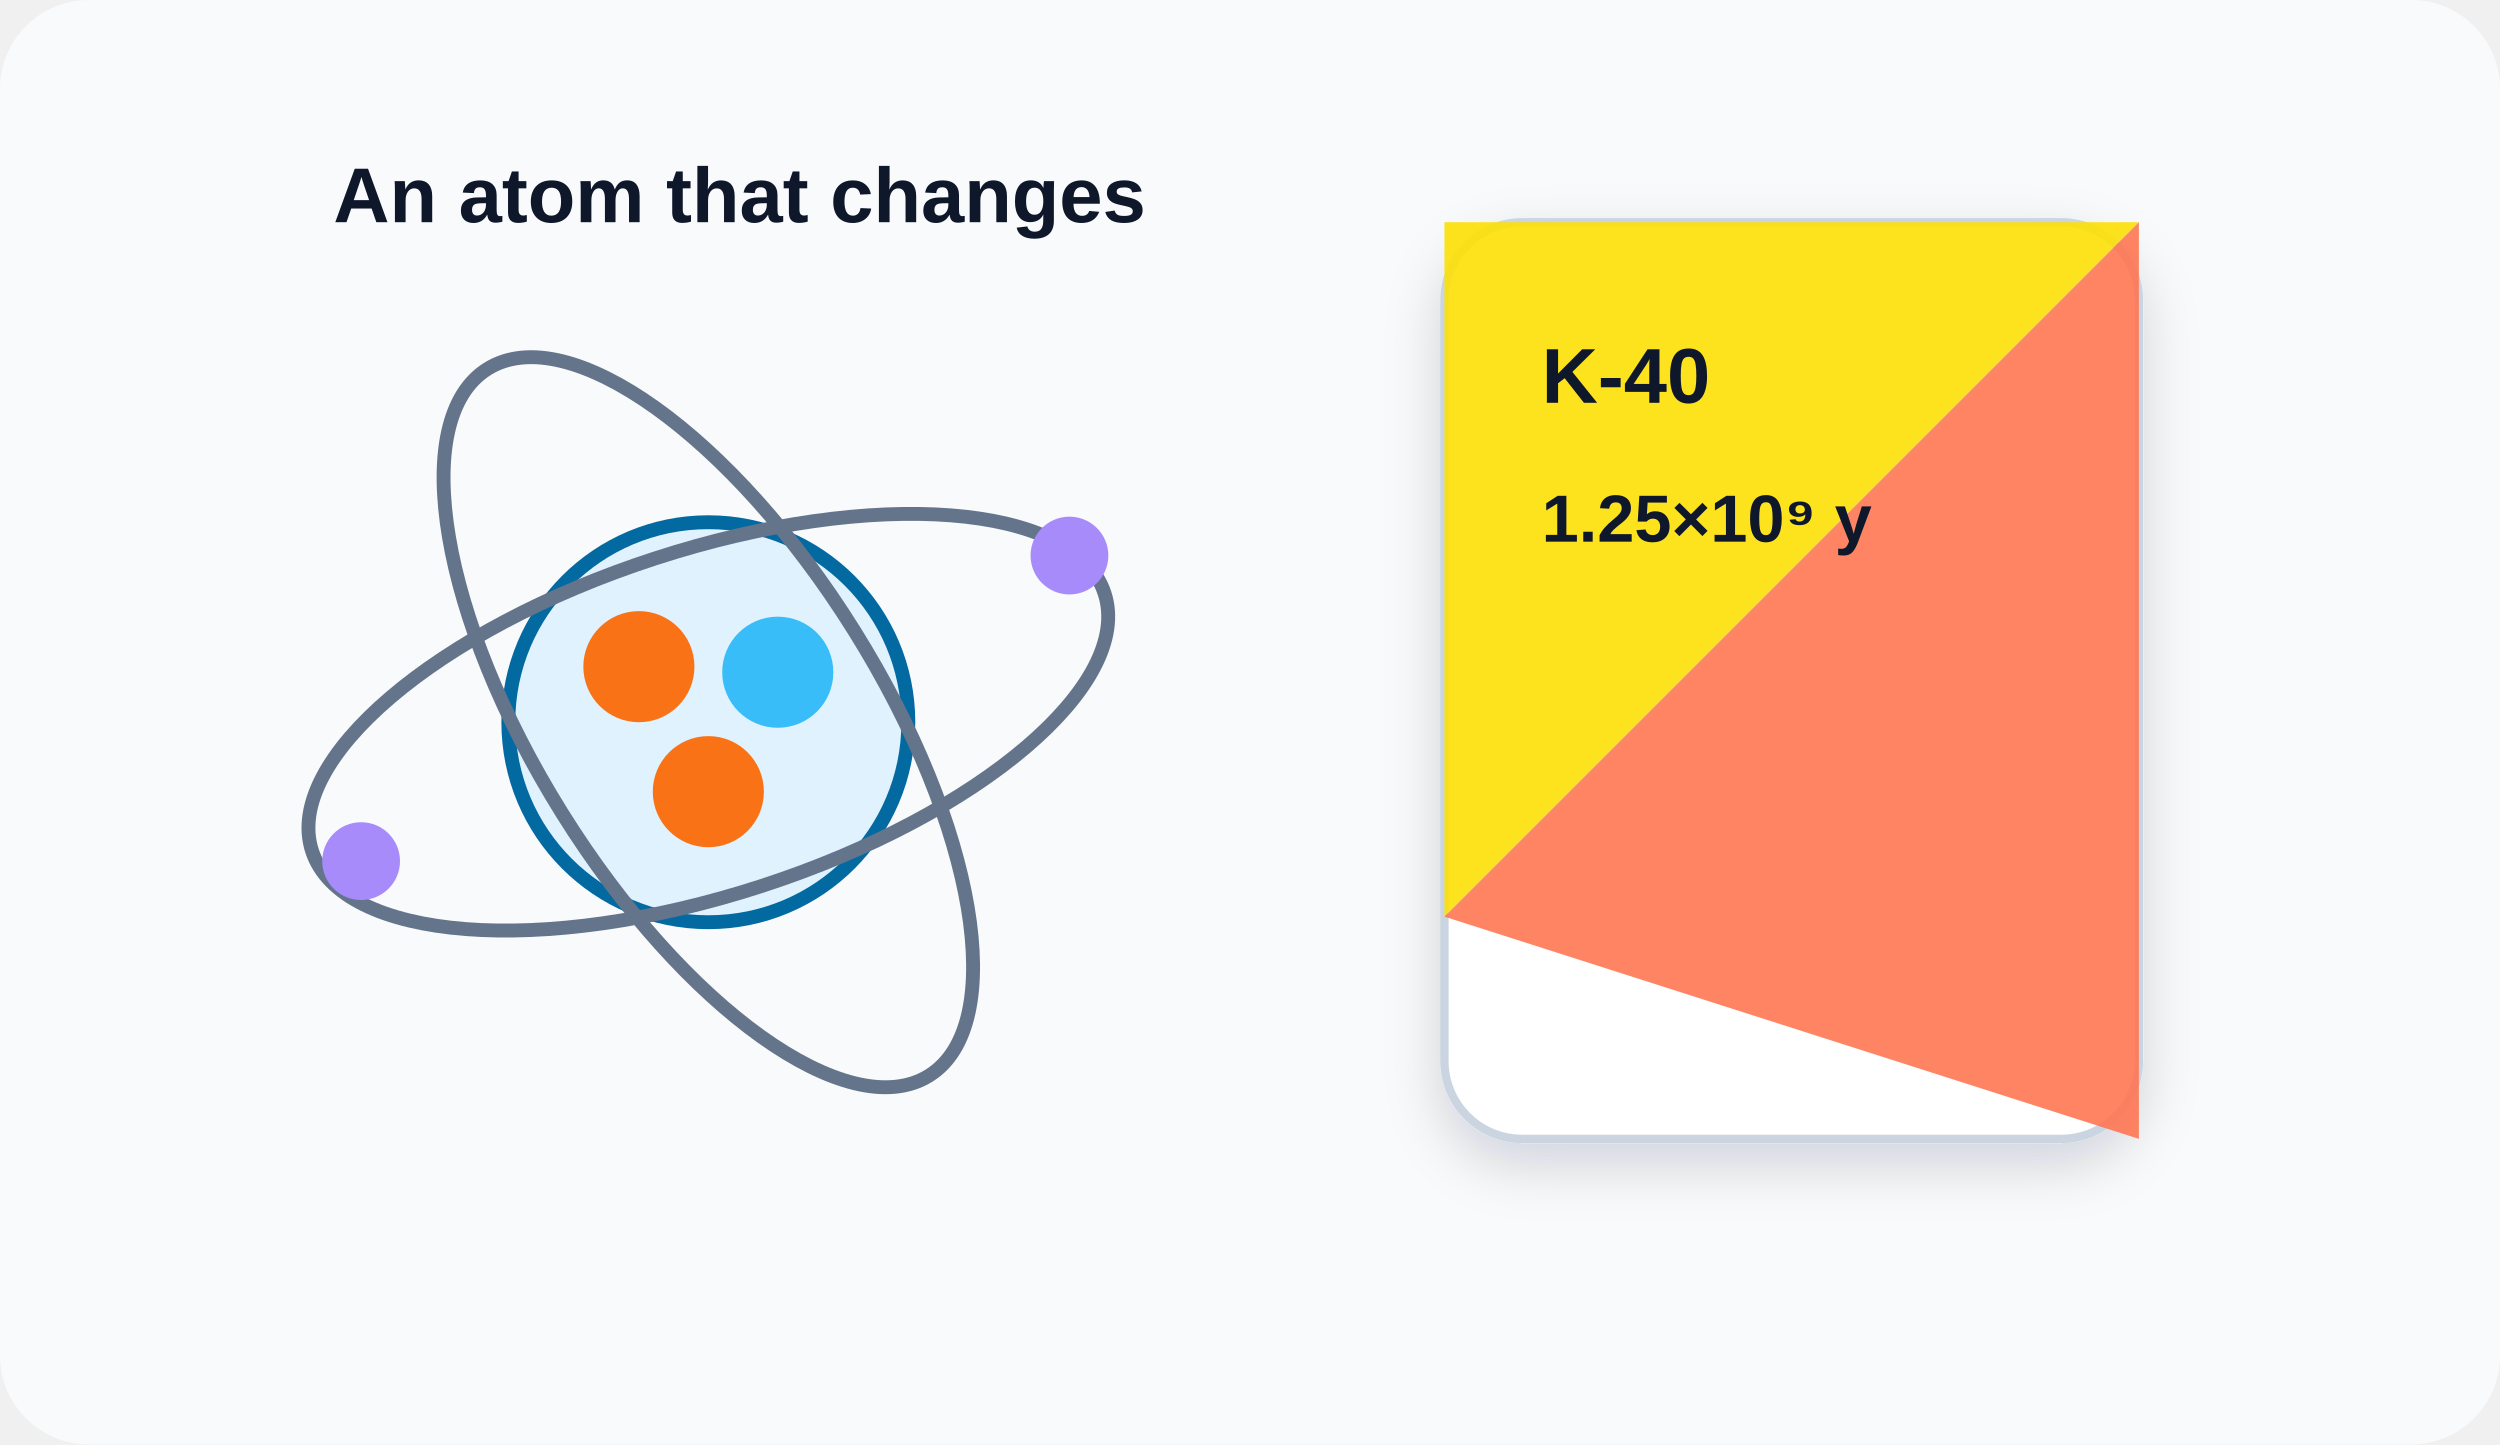
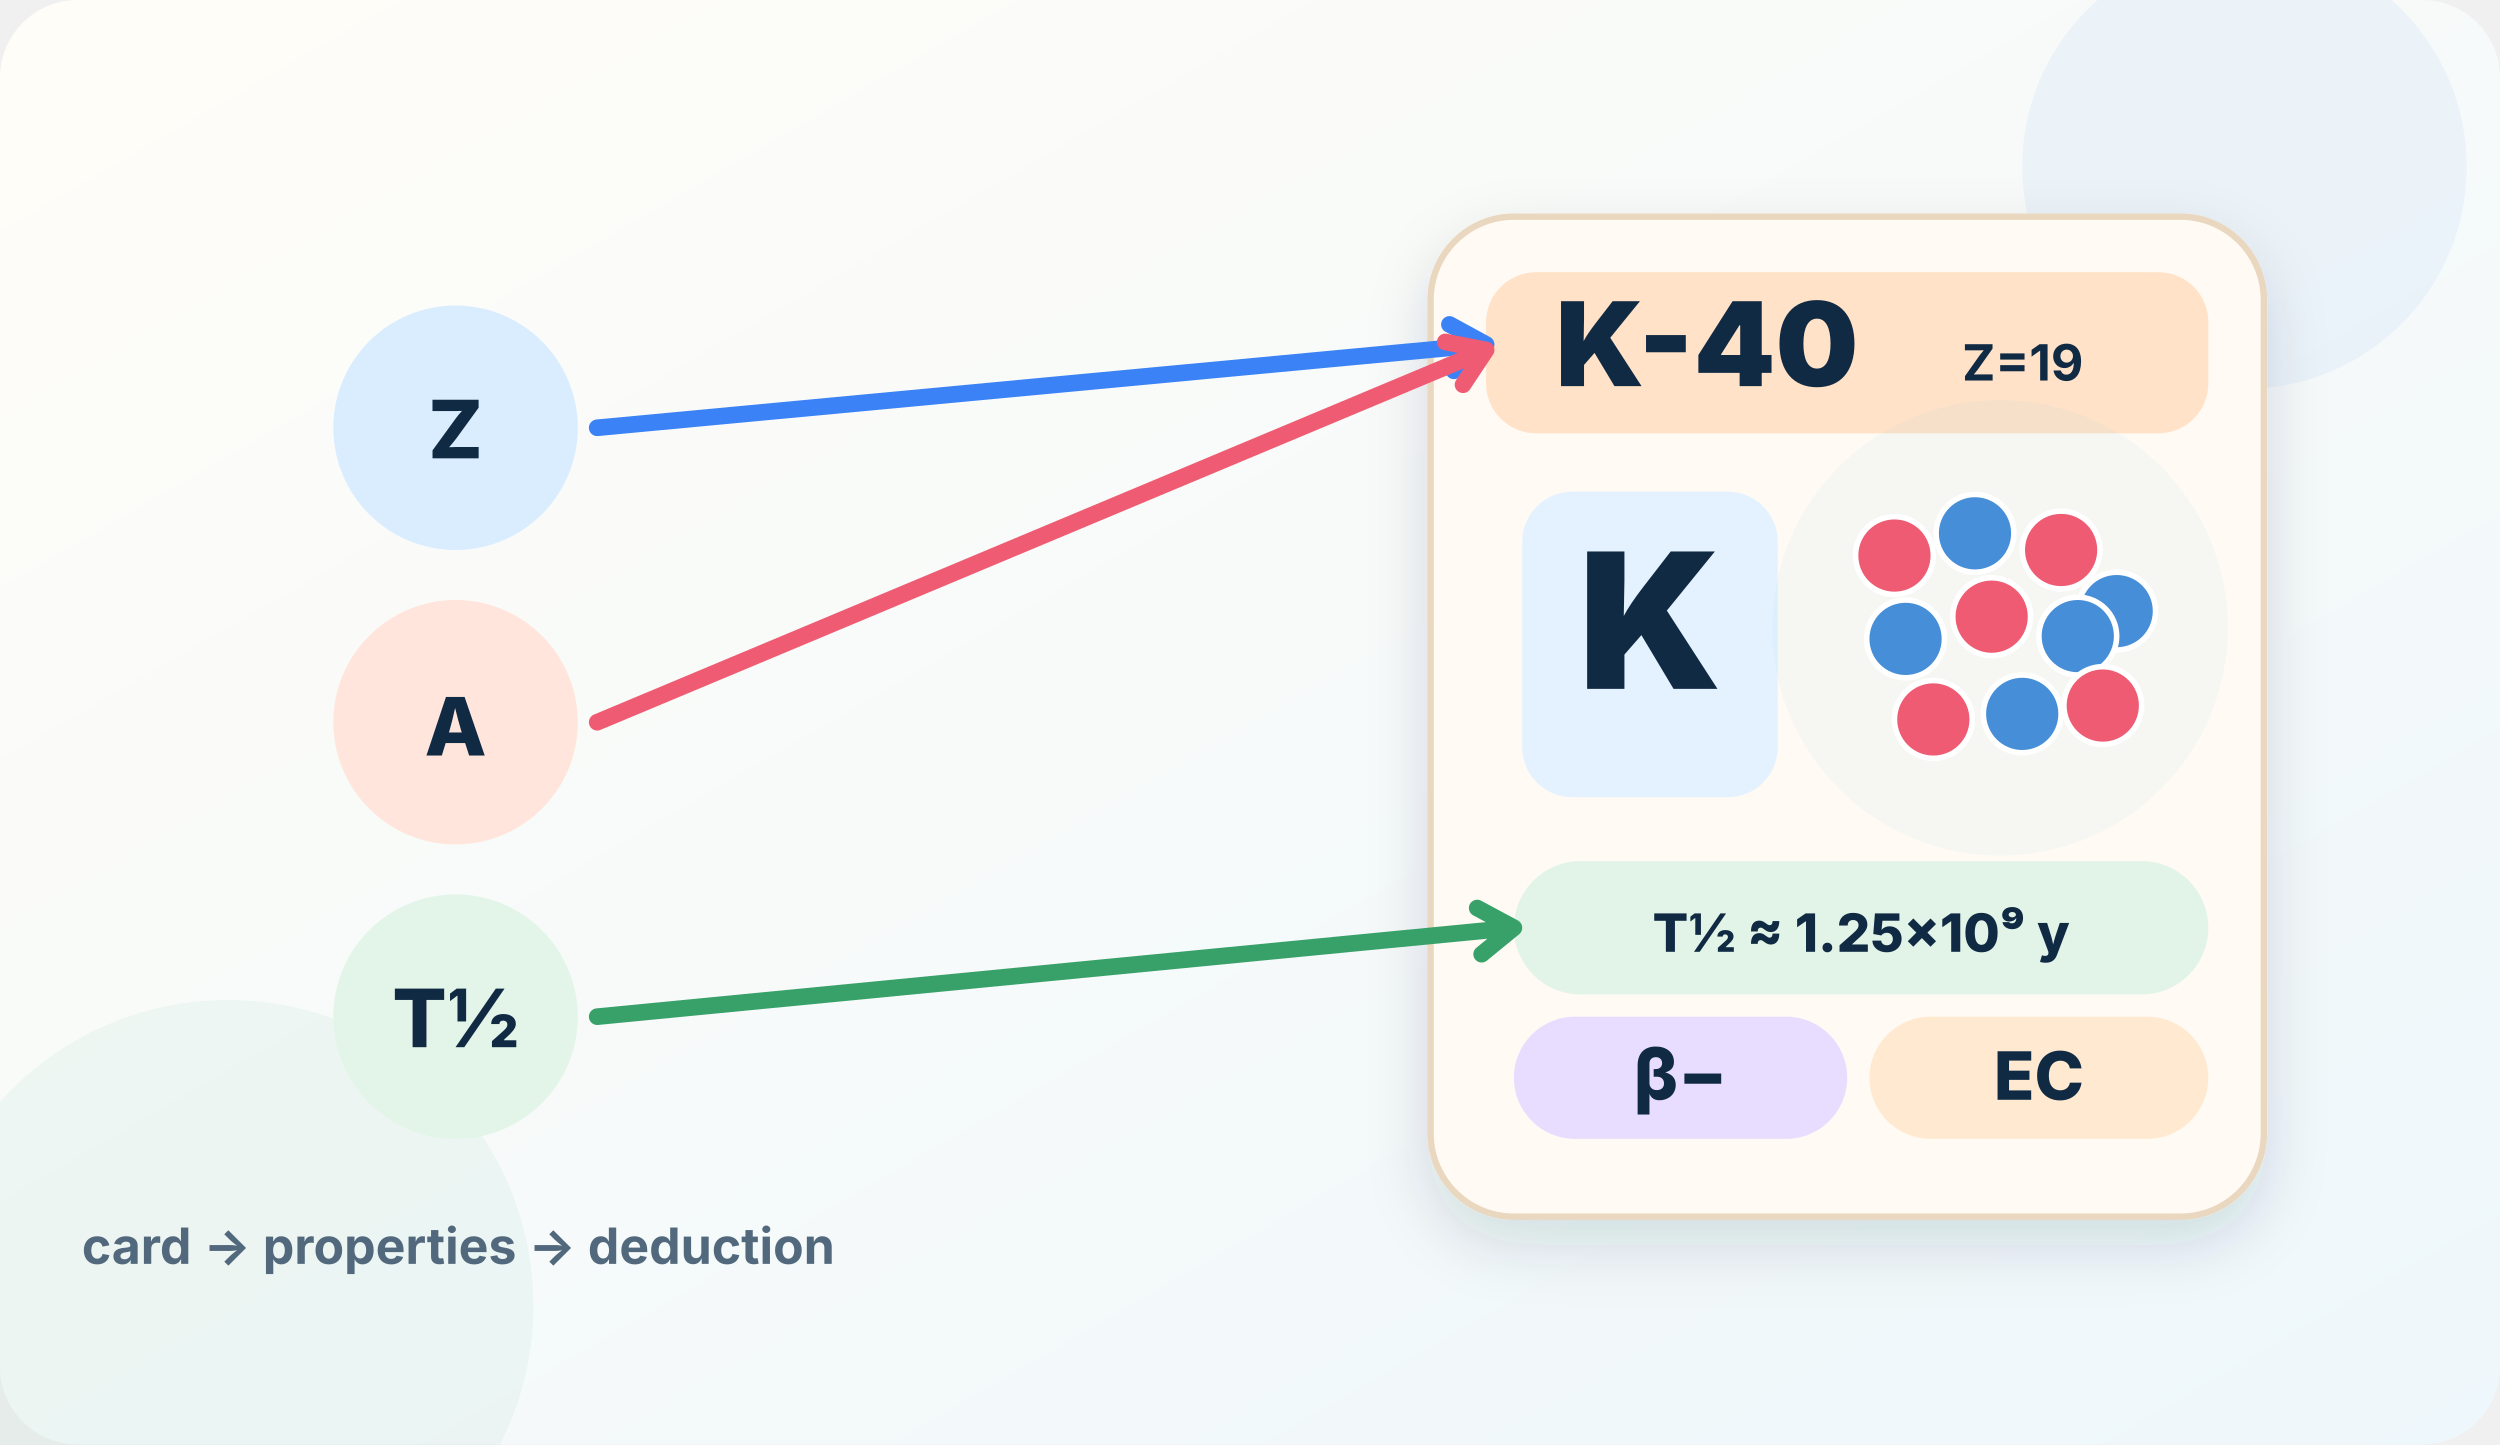
- <svg xmlns="http://www.w3.org/2000/svg" width="900" height="520" viewBox="0 0 900 520">
+ <svg xmlns="http://www.w3.org/2000/svg" width="900" height="520" viewBox="0 0 900 520" role="img">
  <defs>
+     <linearGradient id="bg" x1="0" x2="1" y1="0" y2="1">
+       <stop offset="0" stop-color="#fffdf8" />
+       <stop offset="1" stop-color="#eef7fb" />
+     </linearGradient>
+     <linearGradient id="card" x1="0" x2="1">
+       <stop offset="0" stop-color="#ffffff" />
+       <stop offset="1" stop-color="#f8fbfd" />
+     </linearGradient>
    <filter id="shadow" x="-20%" y="-20%" width="140%" height="140%">
-       <feDropShadow dx="0" dy="8" stdDeviation="10" flood-color="#0f172a" flood-opacity="0.16" />
+       <feDropShadow dx="0" dy="9" stdDeviation="11" flood-color="#17324d" flood-opacity="0.14" />
    </filter>
-     <style>text{font-family:Arial, Helvetica, sans-serif;fill:#0f172a} .small{font-size:24px;font-weight:700} .tiny{font-size:18px;font-weight:600;fill:#334155} .label{font-size:28px;font-weight:900} .card{fill:#fff;stroke:#cbd5e1;stroke-width:3;rx:28;filter:url(#shadow)} .p{fill:#f97316} .n{fill:#38bdf8} .e{fill:#a78bfa} .alpha{fill:#fde006} .beta{fill:#63b5c1} .orange{fill:#ff744f} .gamma{fill:#ffd0c5}</style>
+     <filter id="soft" x="-30%" y="-30%" width="160%" height="160%">
+       <feGaussianBlur stdDeviation="7" />
+     </filter>
+     <style>
+     text{font-family:Inter,Arial,Helvetica,sans-serif;fill:#102a43}
+     .big{font-size:42px;font-weight:850}
+     .mid{font-size:29px;font-weight:800}
+     .label{font-size:23px;font-weight:750}
+     .small{font-size:18px;font-weight:700}
+     .tiny{font-size:15px;font-weight:650}
+     .muted{fill:#52697d}
+     .panel{fill:url(#card);stroke:#d5e2ea;stroke-width:2.5;filter:url(#shadow)}
+     .thin{stroke:#6b879c;stroke-width:3;fill:none;stroke-linecap:round;stroke-linejoin:round}
+     .arrow{stroke:#3b82f6;stroke-width:6;fill:none;stroke-linecap:round;stroke-linejoin:round}
+   </style>
  </defs>
-   <rect width="100%" height="100%" fill="#f8fafc" rx="32" />
-   <rect x="520" y="80" width="250" height="330" class="card" />
-   <path d="M520 80 L770 80 L520 330 Z" fill="#fde006" opacity="0.9" />
-   <path d="M770 80 L770 410 L520 330 Z" fill="#ff744f" opacity="0.88" />
-   <text x="555" y="145" class="label">K-40</text>
-   <text x="555" y="195" class="small">1.25×10⁹ y</text>
-   <circle cx="255" cy="260" r="72" fill="#e0f2fe" stroke="#0369a1" stroke-width="5" />
-   <circle cx="230" cy="240" r="20" class="p" />
-   <circle cx="280" cy="242" r="20" class="n" />
-   <circle cx="255" cy="285" r="20" class="p" />
-   <ellipse cx="255" cy="260" rx="150" ry="62" fill="none" stroke="#64748b" stroke-width="5" transform="rotate(-18 255 260)" />
-   <ellipse cx="255" cy="260" rx="150" ry="62" fill="none" stroke="#64748b" stroke-width="5" transform="rotate(58 255 260)" />
-   <circle cx="130" cy="310" r="14" class="e" />
-   <circle cx="385" cy="200" r="14" class="e" />
-   <text x="120" y="80" class="label">An atom that changes</text>
-   <text x="105" y="455" class="tiny" />
+   <rect width="900" height="520" rx="28" fill="url(#bg)" />
+   <circle cx="808" cy="60" r="80" fill="#3b82f6" opacity="0.06" />
+   <circle cx="82" cy="470" r="110" fill="#3aa17e" opacity="0.055" />
+   <rect x="515" y="78" width="300" height="360" rx="30" fill="#fffaf3" stroke="#ead7bf" stroke-width="2.3" filter="url(#shadow)" />
+   <rect x="535" y="98" width="260" height="58" rx="18" fill="#ffe2c7" />
+   <text x="560" y="139" class="big">K-40</text>
+   <text x="750" y="137" class="small" text-anchor="end">Z=19</text>
+   <rect x="548" y="177" width="92" height="110" rx="18" fill="#e4f2ff" />
+   <text x="594" y="248" text-anchor="middle" font-size="68" font-weight="900">K</text>
+   <circle cx="720" cy="226" r="82" fill="#7ec8f5" opacity="0.07" />
+   <circle cx="682" cy="200" r="14" fill="#ef5b72" stroke="#fff" stroke-width="2" />
+   <circle cx="711" cy="192" r="14" fill="#468ed8" stroke="#fff" stroke-width="2" />
+   <circle cx="742" cy="198" r="14" fill="#ef5b72" stroke="#fff" stroke-width="2" />
+   <circle cx="762" cy="220" r="14" fill="#468ed8" stroke="#fff" stroke-width="2" />
+   <circle cx="686" cy="230" r="14" fill="#468ed8" stroke="#fff" stroke-width="2" />
+   <circle cx="717" cy="222" r="14" fill="#ef5b72" stroke="#fff" stroke-width="2" />
+   <circle cx="748" cy="229" r="14" fill="#468ed8" stroke="#fff" stroke-width="2" />
+   <circle cx="696" cy="259" r="14" fill="#ef5b72" stroke="#fff" stroke-width="2" />
+   <circle cx="728" cy="257" r="14" fill="#468ed8" stroke="#fff" stroke-width="2" />
+   <circle cx="757" cy="254" r="14" fill="#ef5b72" stroke="#fff" stroke-width="2" />
+   <rect x="545" y="310" width="250" height="48" rx="24.0" fill="#e2f4e8" />
+   <text x="670.0" y="342.64" text-anchor="middle" font-size="19" font-weight="800" fill="#102a43">T½ ≈ 1.25×10⁹ y</text>
+   <rect x="545" y="366" width="120" height="44" rx="22.0" fill="#e9ddff" />
+   <text x="605.0" y="395.92" text-anchor="middle" font-size="26" font-weight="800" fill="#102a43">β−</text>
+   <rect x="673" y="366" width="122" height="44" rx="22.0" fill="#ffead1" />
+   <text x="734.0" y="395.92" text-anchor="middle" font-size="24" font-weight="800" fill="#102a43">EC</text>
+   <circle cx="164" cy="154" r="44" fill="#d9edff" />
+   <text x="164" y="165" text-anchor="middle" class="mid">Z</text>
+   <circle cx="164" cy="260" r="44" fill="#ffe5dc" />
+   <text x="164" y="272" text-anchor="middle" class="mid">A</text>
+   <circle cx="164" cy="366" r="44" fill="#e3f5e9" />
+   <text x="164" y="377" text-anchor="middle" class="mid">T½</text>
+   <path d="M215 154 L535 124 M535 124 L523.4 133.5 M535 124 L521.8 116.8" stroke="#3b82f6" stroke-width="6" fill="none" stroke-linecap="round" stroke-linejoin="round" />
+   <path d="M215 260 L535 126 M535 126 L526.7 138.5 M535 126 L520.3 123.1" stroke="#ef5b72" stroke-width="6" fill="none" stroke-linecap="round" stroke-linejoin="round" />
+   <path d="M215 366 L545 334 M545 334 L533.4 343.5 M545 334 L531.8 326.9" stroke="#38a169" stroke-width="6" fill="none" stroke-linecap="round" stroke-linejoin="round" />
+   <text x="165" y="455" text-anchor="middle" class="small muted">card → properties → deduction</text>
</svg>
